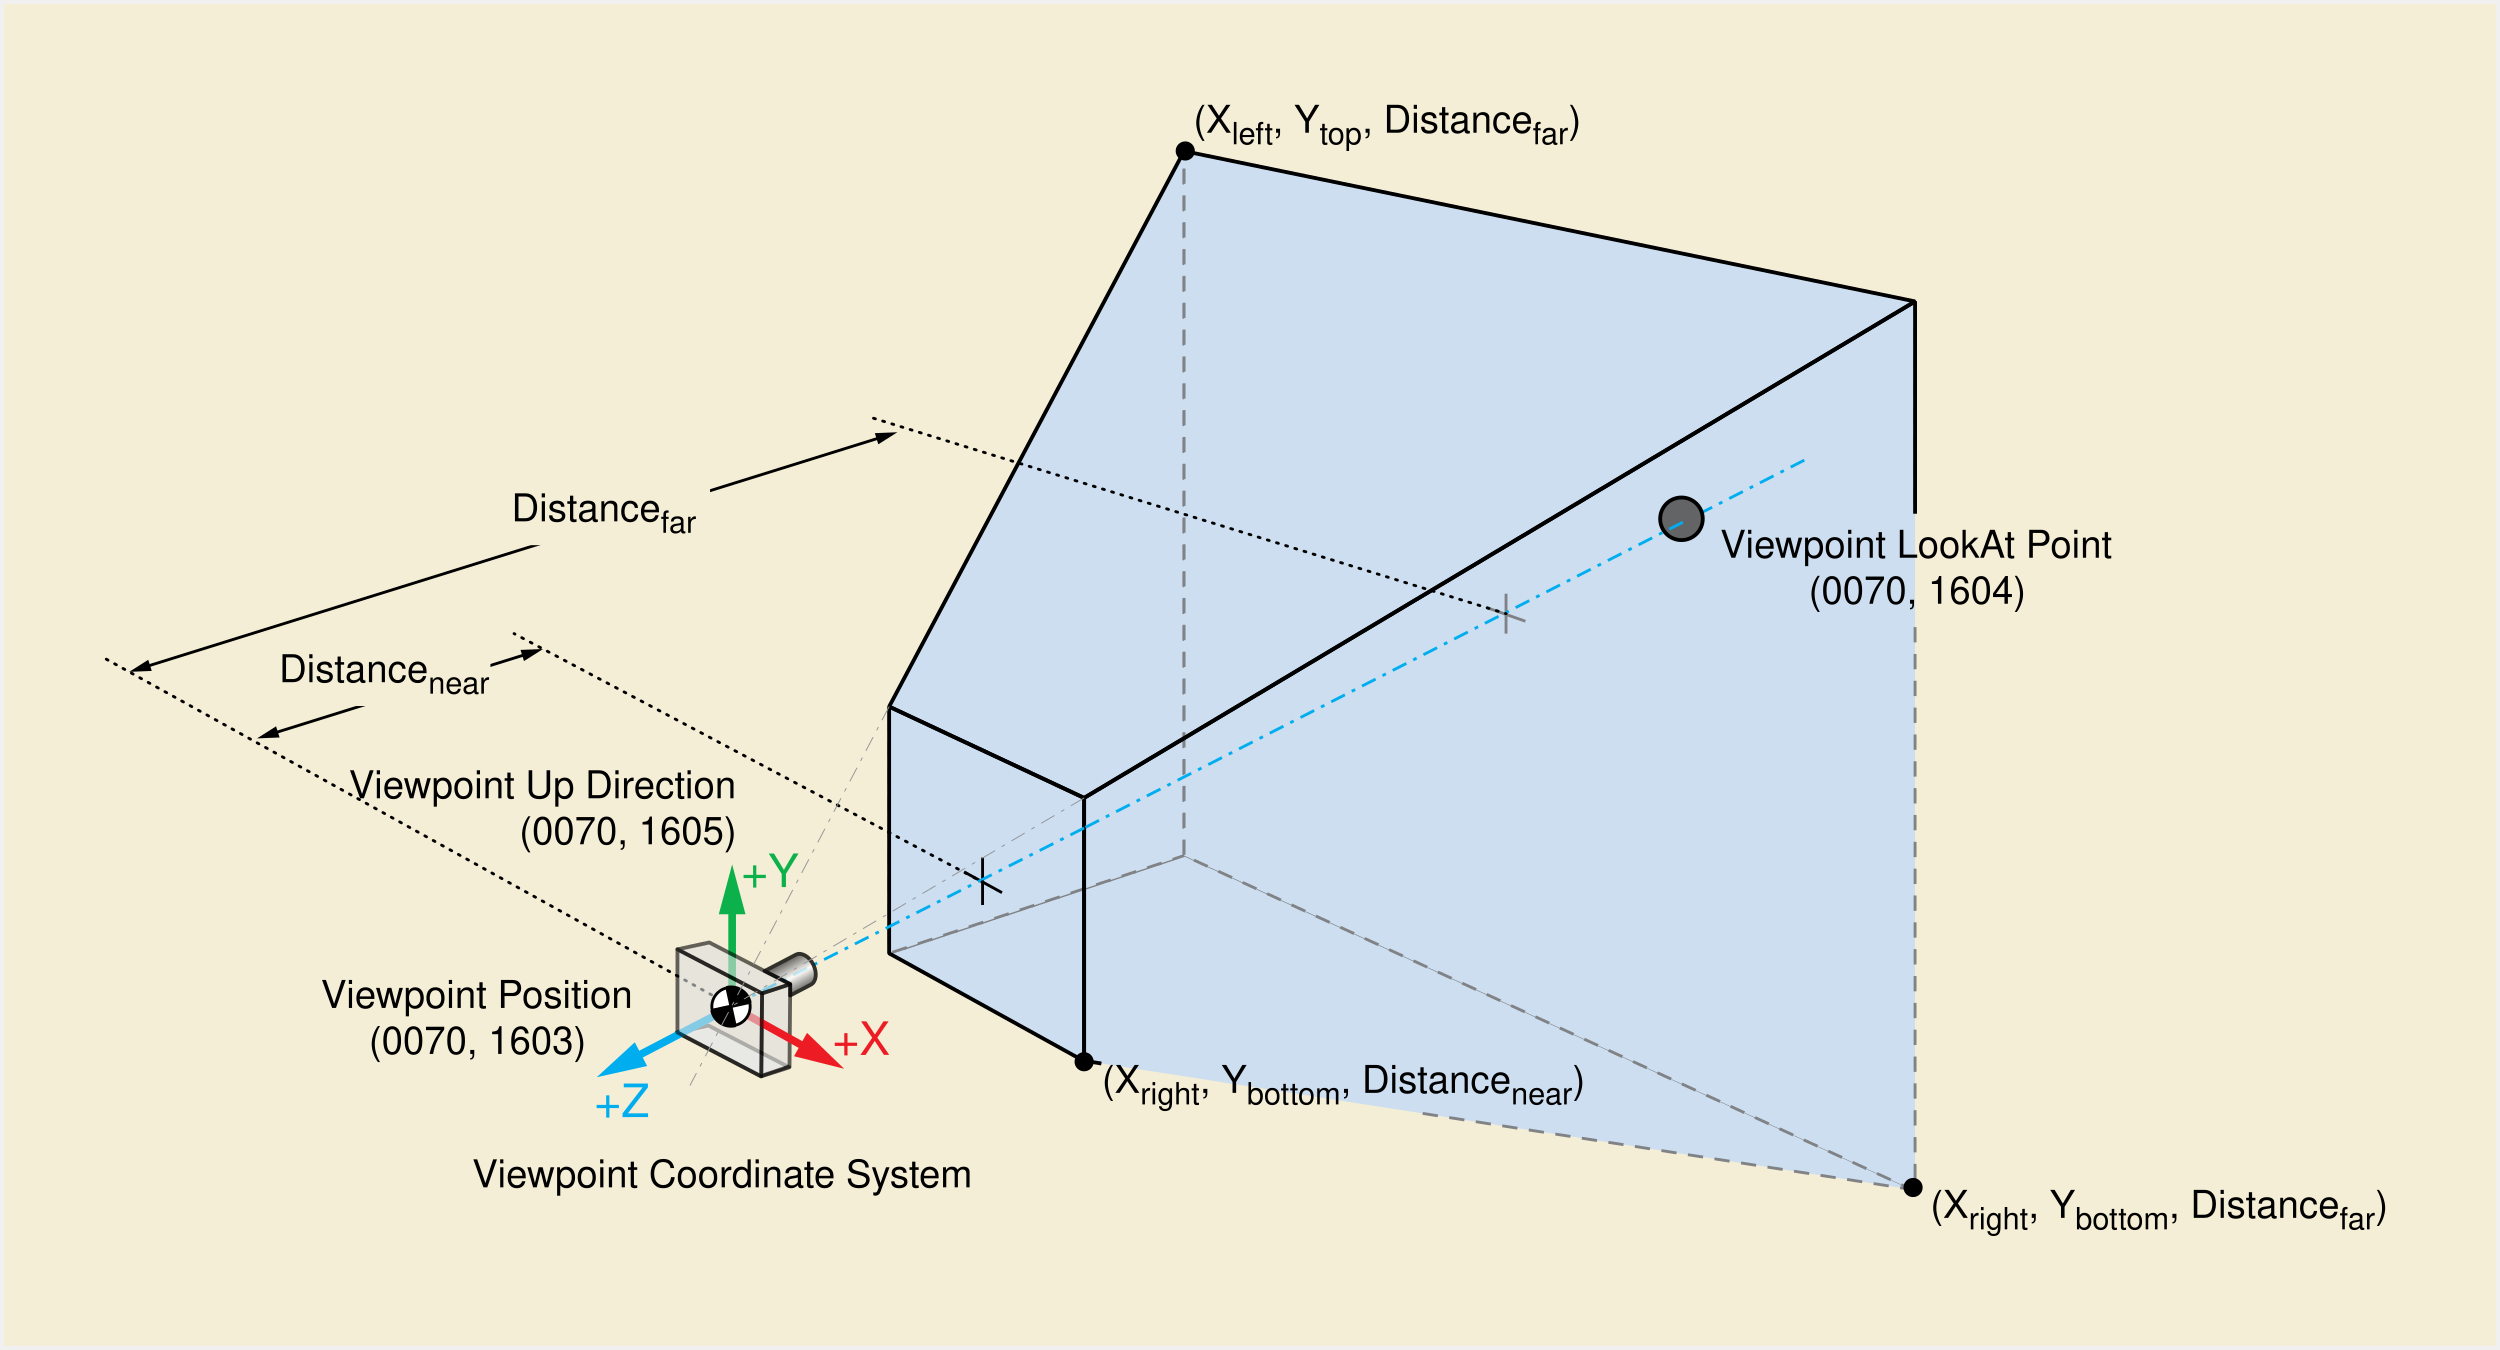
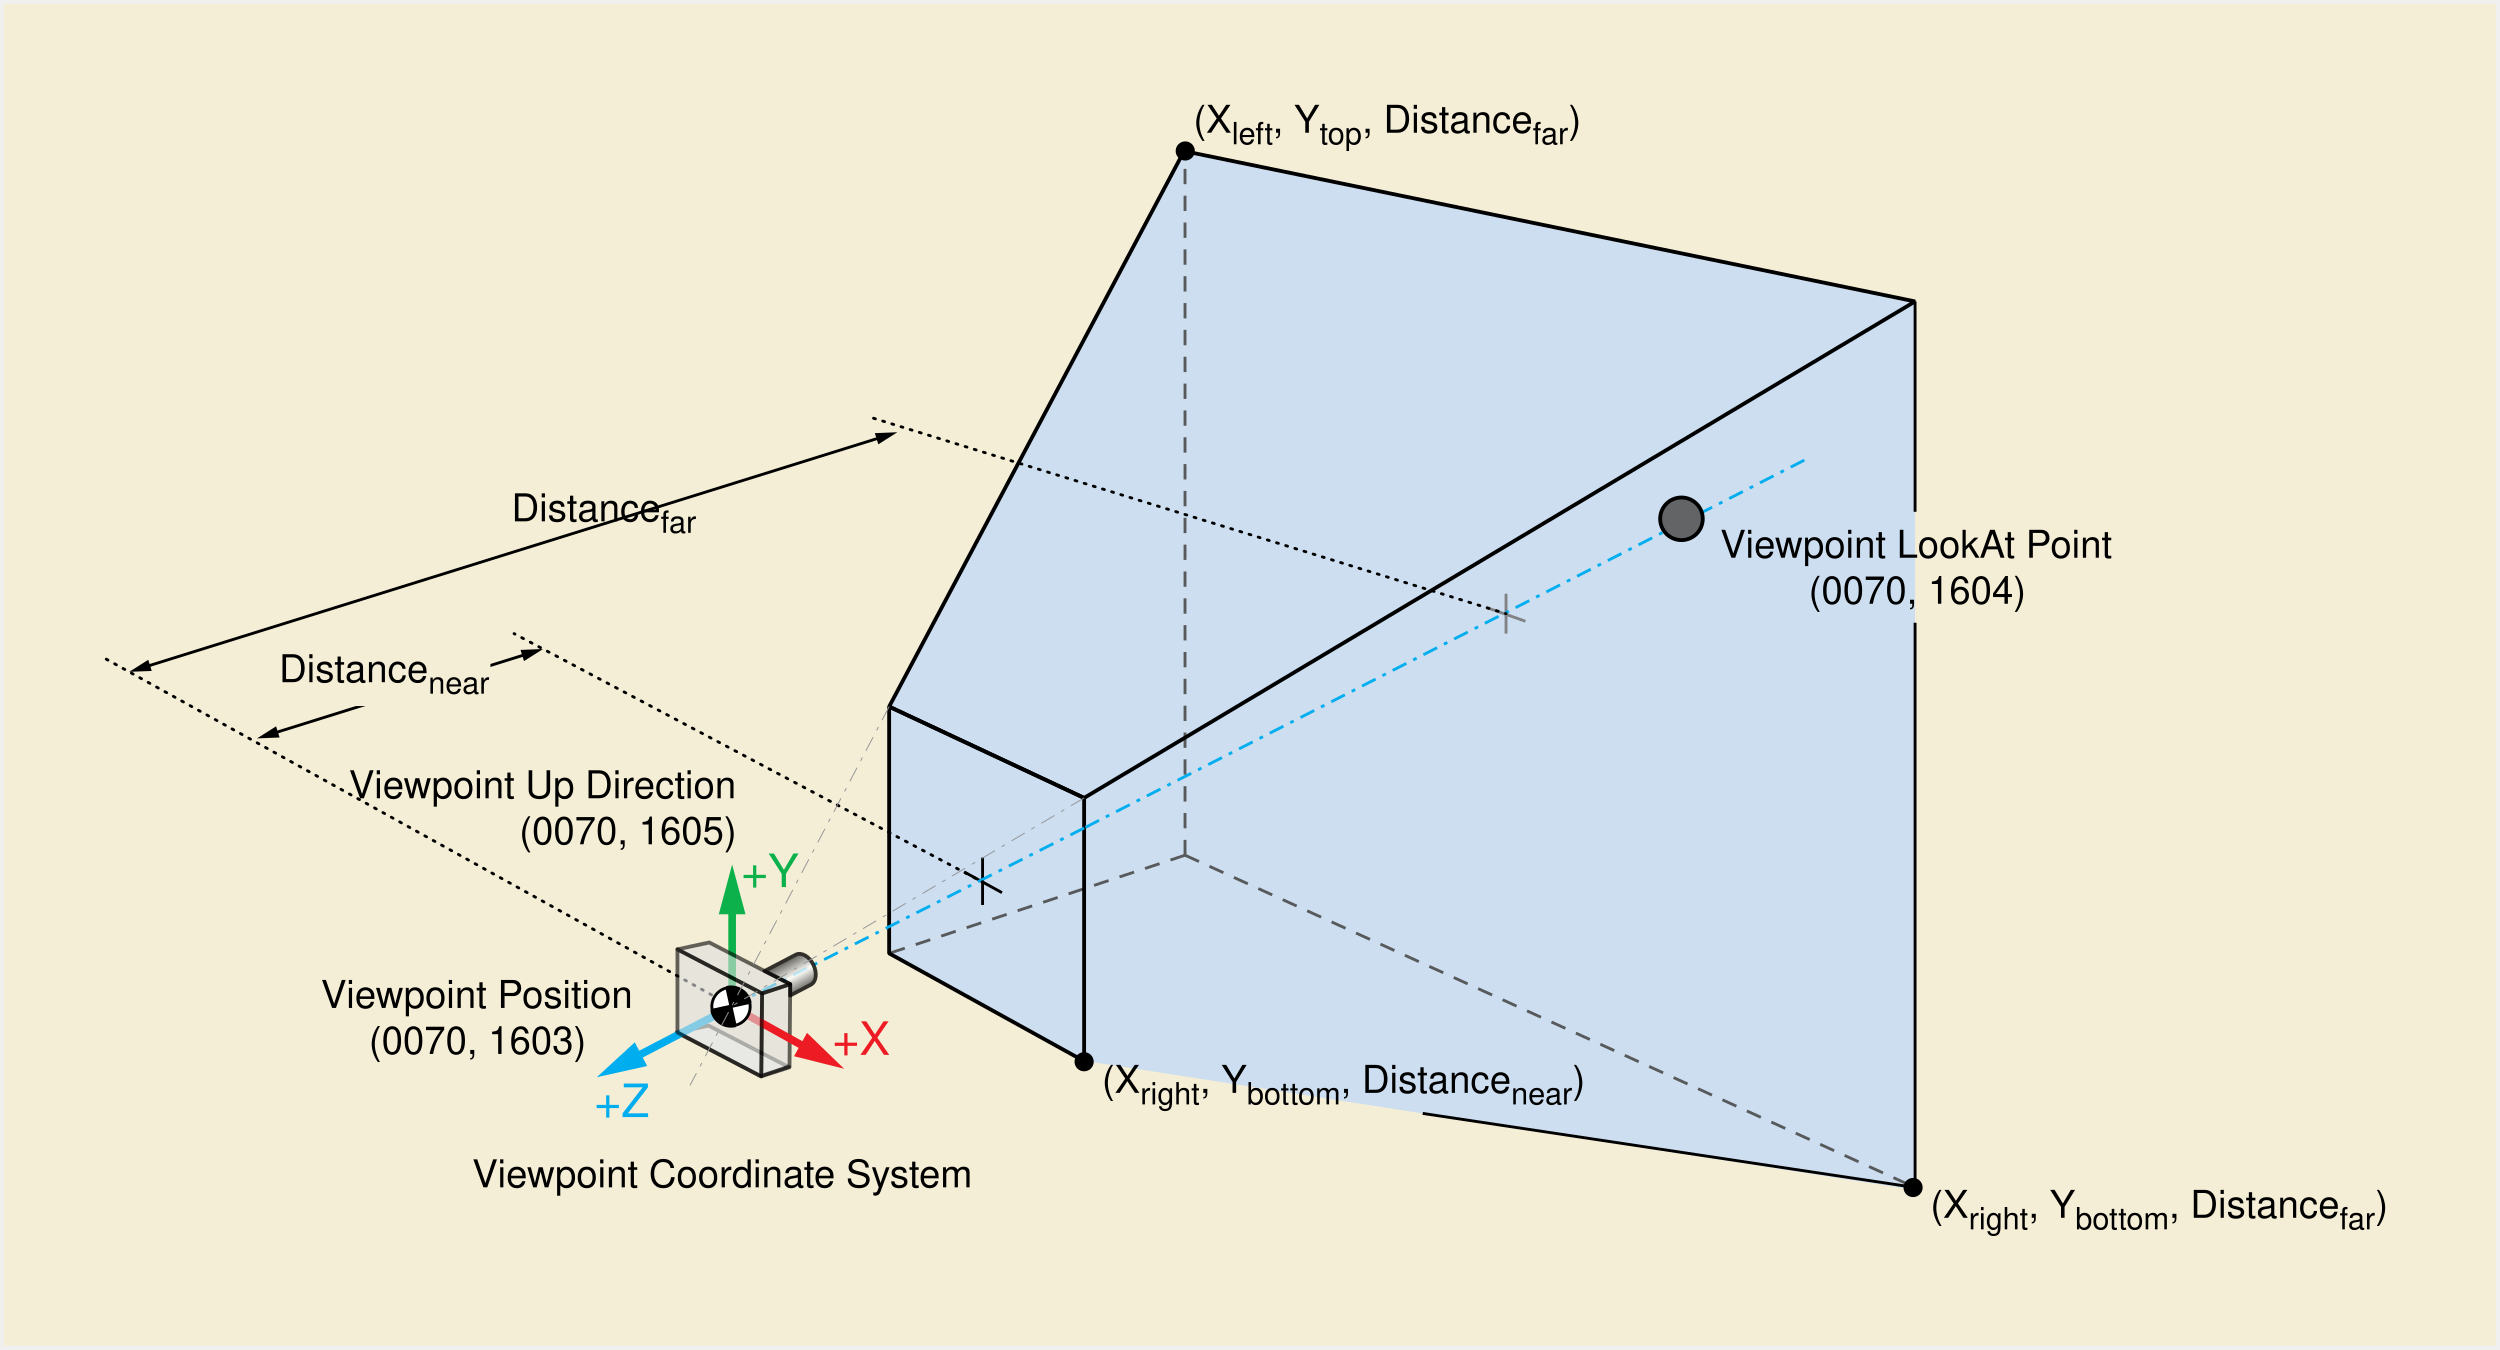
<svg xmlns="http://www.w3.org/2000/svg" version="1.1" id="Layer_1" x="0px" y="0px" width="652px" height="352px" viewBox="0 0 652 352" enable-background="new 0 0 652 352" xml:space="preserve">
  <defs>
    <style type="text/css">
	text {
	  font-family: Helvetica, Verdana, ArialUnicodeMS, san-serif
	}
	</style>
  </defs>
  <g>
   </g>
  <g>
    <rect x="1" y="1" fill="#F5EED6" width="650" height="350" />
    <g>
      <g>
+         <polyline fill="#CCDEF0" points="371.043,290.385 499.626,310.387 309.053,223.037 231.887,248.635 282.559,276.619      287.223,277.345    " />
+         <polygon fill="#CCDEF0" points="308.807,223.137 308.807,39.403 231.887,184.287 231.887,248.635    " />
+         <polyline fill="#CCDEF0" points="499.452,163.541 499.452,310.602 308.807,223.137 308.807,39.403 499.452,78.616      499.452,133.978    " />
+         <g>
+           <line fill="none" stroke="#000000" stroke-width="0.75" stroke-linejoin="bevel" stroke-miterlimit="10" x1="499.452" y1="162.401" x2="499.452" y2="309.703" />
+           <line fill="none" stroke="#000000" stroke-width="0.75" stroke-linejoin="bevel" stroke-miterlimit="10" x1="499.452" y1="78.616" x2="499.452" y2="133.475" />
+           <line fill="none" stroke="#000000" stroke-width="0.75" stroke-linejoin="bevel" stroke-miterlimit="10" x1="499.452" y1="309.703" x2="371.043" y2="290.385" />
+           <line fill="none" stroke="#58595B" stroke-width="0.75" stroke-linejoin="bevel" stroke-miterlimit="10" stroke-dasharray="4,3" x1="309.053" y1="223.037" x2="499.452" y2="309.703" />
+           <line fill="none" stroke="#58595B" stroke-width="0.75" stroke-linejoin="bevel" stroke-miterlimit="10" stroke-dasharray="4,3" x1="309.053" y1="223.037" x2="231.887" y2="248.635" />
+           <line fill="none" stroke="#58595B" stroke-width="0.75" stroke-linejoin="bevel" stroke-miterlimit="10" stroke-dasharray="4,3" x1="309.053" y1="223.037" x2="309.053" y2="39.403" />
+           <polygon fill="none" stroke="#000000" stroke-linejoin="bevel" stroke-miterlimit="10" points="499.452,78.616 308.807,39.403       231.887,184.287 282.739,208.098     " />
+           <polygon fill="none" stroke="#000000" stroke-linejoin="bevel" stroke-miterlimit="10" points="231.887,184.287       282.739,208.098 282.739,276.758 231.887,248.635     " />
+         </g>
+       </g>
+       <g>
+         <line fill="none" stroke="#000000" stroke-width="0.75" x1="251.46" y1="227.396" x2="261.315" y2="232.809" />
+         <line fill="none" stroke="#000000" stroke-width="0.75" x1="256.256" y1="223.646" x2="256.256" y2="236.027" />
+       </g>
+       <g>
+         <line fill="none" stroke="#808285" stroke-width="0.75" x1="387.715" y1="158.461" x2="397.833" y2="162.025" />
+         <line fill="none" stroke="#808285" stroke-width="0.75" x1="392.774" y1="154.842" x2="392.774" y2="165.248" />
+       </g>
+       <line fill="none" stroke="#00AEEF" stroke-width="0.75" stroke-dasharray="4,2,1,2" x1="282.739" y1="215.941" x2="190.888" y2="262.402" />
+       <line fill="none" stroke="#00AEEF" stroke-width="0.75" stroke-dasharray="4,2,1,2" x1="470.572" y1="120.005" x2="438.914" y2="136.175" />
+       <line fill="none" stroke="#00AEEF" stroke-width="0.75" stroke-dasharray="4,2,1,2" x1="438.914" y1="136.175" x2="282.739" y2="215.941" />
+       <circle fill="#636466" stroke="#000000" stroke-linejoin="bevel" stroke-miterlimit="10" cx="438.526" cy="135.304" r="5.555" />
+       <g>
+         <rect x="446.342" y="138.304" fill="none" width="107.412" height="22.001" />
+         <text transform="matrix(1 0 0 1 448.627 145.4609)">
+           <tspan x="0" y="0" font-size="10">Viewpoint LookAt Point</tspan>
+           <tspan x="23.066" y="12" font-size="10">(0070, 1604)</tspan>
+         </text>
+       </g>
+       <g>
+         <rect x="287.386" y="277.868" fill="none" width="127.45" height="14.079" />
+         <text transform="matrix(1 0 0 1 287.3857 285.0225)">
+           <tspan x="0" y="0" font-size="10">(X</tspan>
+           <tspan x="10" y="3" font-size="8">right</tspan>
+           <tspan x="25.562" y="0" font-size="10">, Y</tspan>
+           <tspan x="37.789" y="3" font-size="8">bottom</tspan>
+           <tspan x="62.246" y="0" font-size="10">, Distance</tspan>
+           <tspan x="106.709" y="3" font-size="8">near</tspan>
+           <tspan x="122.721" y="0" font-size="10">)</tspan>
+         </text>
+       </g>
+       <circle cx="309.114" cy="39.375" r="2.5" />
+       <circle cx="498.929" cy="309.703" r="2.5" />
+       <circle cx="282.739" cy="276.9" r="2.5" />
+       <g>
+         <g>
+           <line fill="none" stroke="#000000" stroke-width="0.75" stroke-linecap="round" x1="134.072" y1="165.248" x2="134.293" y2="165.365" />
+           <line fill="none" stroke="#000000" stroke-width="0.75" stroke-linecap="round" stroke-dasharray="0.503,2.014" x1="136.072" y1="166.308" x2="255.276" y2="229.513" />
+           <line fill="none" stroke="#000000" stroke-width="0.75" stroke-linecap="round" x1="256.166" y1="229.984" x2="256.387" y2="230.102" />
+         </g>
+       </g>
+       <line fill="none" stroke="#000000" stroke-width="0.75" stroke-linecap="round" stroke-dasharray="0.5,2" x1="227.819" y1="109.075" x2="392.774" y2="160.044" />
+       <line fill="none" stroke="#000000" stroke-width="0.75" stroke-linecap="round" stroke-dasharray="0.5,2" x1="27.72" y1="171.912" x2="190.888" y2="262.402" />
+       <g>
+         <g>
+           <line fill="none" stroke="#000000" stroke-width="0.75" x1="137.194" y1="170.645" x2="71.463" y2="191.19" />
+           <g>
+             <polygon points="135.747,169.499 141.634,169.257 136.657,172.411      " />
+           </g>
+           <g>
+             <polygon points="72,189.425 67.023,192.578 72.911,192.336      " />
+           </g>
+         </g>
+       </g>
+       <g>
+         <rect x="84.728" y="201.035" fill="none" width="107.412" height="22.002" />
+         <text transform="matrix(1 0 0 1 90.9805 208.1855)">
+           <tspan x="0" y="0" font-size="10">Viewpoint Up Direction</tspan>
+           <tspan x="44.448" y="12" font-size="10">(0070, 1605)</tspan>
+         </text>
+       </g>
+       <g>
+         <rect x="79.897" y="255.72" fill="none" width="89.294" height="22.002" />
+         <text transform="matrix(1 0 0 1 83.6963 262.8691)">
+           <tspan x="0" y="0" font-size="10">Viewpoint Position</tspan>
+           <tspan x="12.502" y="12" font-size="10">(0070, 1603)</tspan>
+         </text>
+       </g>
+       <g>
+         <rect x="129.922" y="125.324" fill="#F5EED6" width="55.261" height="16.857" />
+         <g>
+           <rect x="128.877" y="128.809" fill="none" width="57.269" height="14.08" />
+           <text transform="matrix(1 0 0 1 133.4053 135.96)">
+             <tspan x="0" y="0" font-size="10">Distance</tspan>
+             <tspan x="38.906" y="3" font-size="8">far</tspan>
+           </text>
+         </g>
+       </g>
+       <g>
+         <rect x="72.643" y="167.276" fill="#F5EED6" width="55.261" height="16.858" />
+         <g>
+           <rect x="71.598" y="170.763" fill="none" width="57.269" height="14.078" />
+           <text transform="matrix(1 0 0 1 72.7861 177.9131)">
+             <tspan x="0" y="0" font-size="10">Distance</tspan>
+             <tspan x="38.906" y="3" font-size="8">near</tspan>
+           </text>
+         </g>
+       </g>
+       <g>
+         <rect x="120.374" y="302.509" fill="none" width="136.723" height="11.001" />
+         <text transform="matrix(1 0 0 1 123.1562 309.6543)" font-size="10">Viewpoint Coordinate System</text>
+       </g>
+       <text transform="matrix(1 -0.0019 0.0019 1 155.0137 291.3555)" fill="#00AEEF" font-size="12">+Z</text>
+       <text transform="matrix(1 -0.0019 0.0019 1 193.333 231.3652)" fill="#0DB14B" font-size="12">+Y</text>
+       <text transform="matrix(1 -0.0019 0.0019 1 217.1177 275.1328)" fill="#ED1C24" font-size="12">+X</text>
+       <polygon opacity="0.6" fill="#FFFFFF" stroke="#000000" stroke-linejoin="round" stroke-miterlimit="10" points="205.851,278.359     198.506,280.719 176.476,269.257 184.777,267.47   " />
+       <polygon opacity="0.6" fill="#DCDDDE" stroke="#000000" stroke-linejoin="round" stroke-miterlimit="10" points="205.903,278.13     198.558,280.591 198.747,259.109 206.091,256.648   " />
+       <linearGradient id="SVGID_1_" gradientUnits="userSpaceOnUse" x1="208.962" y1="258.19" x2="204.622" y2="250.359">
+         <stop offset="0.038" style="stop-color:#58595B" />
+         <stop offset="0.454" style="stop-color:#FFFFFF" />
+         <stop offset="1" style="stop-color:#333333" />
+       </linearGradient>
+       <path opacity="0.8" fill="url(#SVGID_1_)" stroke="#000000" stroke-linejoin="round" stroke-miterlimit="10" d="M206.091,256.648    v2.977h-0.026l5.353-2.801c1.451-0.71,1.77-3.042,0.711-5.21s-3.094-3.351-4.546-2.642l-8.18,4.279L206.091,256.648z" />
+       <g>
+         <g>
+           <line fill="none" stroke="#ED1C24" stroke-width="2" stroke-linecap="round" stroke-linejoin="round" x1="190.942" y1="262.511" x2="210.856" y2="273.573" />
+           <g>
+             <polygon fill="#ED1C24" points="207.084,275.467 220.149,278.736 210.47,269.371      " />
+           </g>
+         </g>
+       </g>
+       <g>
+         <g>
+           <line fill="none" stroke="#00AEEF" stroke-width="2" stroke-linecap="round" stroke-linejoin="round" x1="190.942" y1="262.511" x2="165.056" y2="276.02" />
+           <g>
+             <polygon fill="#00AEEF" points="165.551,271.828 155.63,280.938 168.776,278.01      " />
+           </g>
+         </g>
+       </g>
+       <g>
+         <g>
+           <line fill="none" stroke="#0DB14B" stroke-width="2" stroke-linecap="round" stroke-linejoin="round" x1="190.942" y1="262.511" x2="190.942" y2="236.068" />
+           <g>
+             <polygon fill="#0DB14B" points="194.428,238.446 190.942,225.438 187.456,238.446      " />
+           </g>
+         </g>
+       </g>
+       <polygon opacity="0.6" fill="#DCDDDE" stroke="#000000" stroke-linejoin="round" stroke-miterlimit="10" points="198.506,280.719     198.747,259.109 176.677,247.585 176.677,269.257   " />
+       <g>
+         <path stroke="#000000" stroke-miterlimit="1" d="M195.528,261.442c-0.594-2.696-3.262-4.401-5.958-3.808l1.076,4.884     L195.528,261.442z" />
+         <path fill="#FFFFFF" stroke="#010101" stroke-width="0.75" stroke-linecap="round" stroke-linejoin="round" stroke-miterlimit="1" d="     M189.569,257.635c-2.697,0.595-4.401,3.262-3.808,5.959l4.883-1.075L189.569,257.635z" />
+         <path stroke="#000000" stroke-miterlimit="1" d="M185.762,263.594c0.594,2.694,3.262,4.401,5.959,3.808l-1.076-4.883     L185.762,263.594z" />
+         <path fill="#FFFFFF" stroke="#010101" stroke-width="0.75" stroke-linecap="round" stroke-linejoin="round" stroke-miterlimit="1" d="     M190.645,262.519l1.076,4.883c2.696-0.595,4.401-3.264,3.807-5.959L190.645,262.519z" />
+       </g>
+       <polygon opacity="0.6" fill="#DCDDDE" stroke="#000000" stroke-linejoin="round" stroke-miterlimit="10" points="206.052,256.688     198.707,259.047 176.677,247.585 184.978,245.798   " />
+       <line fill="none" stroke="#939598" stroke-width="0.25" stroke-dasharray="4,2,1,2" x1="282.739" y1="208.098" x2="190.888" y2="262.402" />
+       <line fill="none" stroke="#939598" stroke-width="0.25" stroke-dasharray="4,2,1,2" x1="231.887" y1="184.287" x2="179.937" y2="283.104" />
+       <g>
        <g>
          <line fill="none" stroke="#000000" stroke-width="0.75" x1="229.604" y1="114.112" x2="38.128" y2="173.836" />
          <g>
            <polygon points="228.157,112.966 234.044,112.727 229.065,115.878      " />
          </g>
          <g>
            <polygon points="38.667,172.07 33.688,175.221 39.575,174.982      " />
          </g>
        </g>
+       </g>
+       <g>
+         <rect x="503.444" y="310.454" fill="none" width="120.836" height="14.079" />
+         <text transform="matrix(1 0 0 1 503.4443 317.6104)">
+           <tspan x="0" y="0" font-size="10">(X</tspan>
+           <tspan x="10" y="3" font-size="8">right</tspan>
+           <tspan x="25.562" y="0" font-size="10">, Y</tspan>
+           <tspan x="37.789" y="3" font-size="8">bottom</tspan>
+           <tspan x="62.246" y="0" font-size="10">, Distance</tspan>
+           <tspan x="106.709" y="3" font-size="8">far</tspan>
+           <tspan x="116.045" y="0" font-size="10">)</tspan>
+         </text>
      </g>
      <g>
        <rect x="311.246" y="27.467" fill="none" width="105.063" height="14.08" />
        <text transform="matrix(1 0 0 1 311.2471 34.624)">
          <tspan x="0" y="0" font-size="10">(X</tspan>
          <tspan x="10" y="3" font-size="8">left</tspan>
          <tspan x="20.672" y="0" font-size="10">, Y</tspan>
          <tspan x="32.898" y="3" font-size="8">top</tspan>
          <tspan x="44.02" y="0" font-size="10">, Distance</tspan>
          <tspan x="88.482" y="3" font-size="8">far</tspan>
          <tspan x="97.818" y="0" font-size="10">)</tspan>
        </text>
      </g>
-       <g>
-         <rect x="503.444" y="310.454" fill="none" width="120.836" height="14.079" />
-         <text transform="matrix(1 0 0 1 503.4443 317.6123)">
-           <tspan x="0" y="0" font-size="10">(X</tspan>
-           <tspan x="10" y="3" font-size="8">right</tspan>
-           <tspan x="25.562" y="0" font-size="10">, Y</tspan>
-           <tspan x="37.789" y="3" font-size="8">bottom</tspan>
-           <tspan x="62.246" y="0" font-size="10">, Distance</tspan>
-           <tspan x="106.709" y="3" font-size="8">far</tspan>
-           <tspan x="116.045" y="0" font-size="10">)</tspan>
-         </text>
-       </g>
-       <g>
-         <polyline fill="#CCDEF0" stroke="#808285" stroke-width="0.75" stroke-linejoin="bevel" stroke-miterlimit="10" stroke-dasharray="4,3" points="     371.043,290.385 499.626,310.387 309.053,223.037 231.887,248.635 282.559,276.619 287.223,277.345    " />
-         <polygon fill="#CCDEF0" stroke="#808285" stroke-width="0.75" stroke-linejoin="bevel" stroke-miterlimit="10" stroke-dasharray="4,3" points="     308.807,223.137 308.807,39.403 231.887,184.287 231.887,248.635    " />
-         <polyline fill="#CCDEF0" stroke="#808285" stroke-width="0.75" stroke-linejoin="bevel" stroke-miterlimit="10" stroke-dasharray="4,3" points="     499.452,163.541 499.452,310.602 308.807,223.137 308.807,39.403 499.452,78.616 499.452,133.978    " />
-       </g>
-       <polygon fill="none" stroke="#000000" stroke-linejoin="bevel" stroke-miterlimit="10" points="499.452,78.616 308.807,39.403     231.887,184.287 282.739,208.098   " />
-       <polyline fill="none" stroke="#000000" stroke-linejoin="bevel" stroke-miterlimit="10" points="499.452,133.978 499.452,78.616     282.739,208.098 282.739,276.656 287.222,277.358   " />
-       <polygon fill="none" stroke="#000000" stroke-linejoin="bevel" stroke-miterlimit="10" points="231.887,184.287 282.739,208.098     282.739,276.758 231.887,248.635   " />
-       <g>
-         <line fill="none" stroke="#000000" stroke-width="0.75" x1="251.46" y1="227.396" x2="261.315" y2="232.809" />
-         <line fill="none" stroke="#000000" stroke-width="0.75" x1="256.256" y1="223.646" x2="256.256" y2="236.027" />
-       </g>
-       <g>
-         <line fill="none" stroke="#808285" stroke-width="0.75" x1="387.715" y1="158.461" x2="397.833" y2="162.025" />
-         <line fill="none" stroke="#808285" stroke-width="0.75" x1="392.774" y1="154.842" x2="392.774" y2="165.248" />
-       </g>
-       <line fill="none" stroke="#00AEEF" stroke-width="0.75" stroke-dasharray="4,2,1,2" x1="282.739" y1="215.941" x2="190.888" y2="262.402" />
-       <line fill="none" stroke="#00AEEF" stroke-width="0.75" stroke-dasharray="4,2,1,2" x1="470.572" y1="120.005" x2="438.914" y2="136.175" />
-       <circle fill="#636466" stroke="#000000" stroke-linejoin="bevel" stroke-miterlimit="10" cx="438.526" cy="135.304" r="5.555" />
-       <g>
-         <rect x="446.342" y="138.304" fill="none" width="107.412" height="22.001" />
-         <text transform="matrix(1 0 0 1 448.627 145.4609)">
-           <tspan x="0" y="0" font-size="10">Viewpoint LookAt Point</tspan>
-           <tspan x="23.066" y="12" font-size="10">(0070, 1604)</tspan>
-         </text>
-       </g>
-       <line fill="none" stroke="#00AEEF" stroke-width="0.75" stroke-dasharray="4,2,1,2" x1="438.914" y1="136.175" x2="282.739" y2="215.941" />
-       <g>
-         <rect x="287.386" y="277.868" fill="none" width="127.45" height="14.079" />
-         <text transform="matrix(1 0 0 1 287.3857 285.0244)">
-           <tspan x="0" y="0" font-size="10">(X</tspan>
-           <tspan x="10" y="3" font-size="8">right</tspan>
-           <tspan x="25.562" y="0" font-size="10">, Y</tspan>
-           <tspan x="37.789" y="3" font-size="8">bottom</tspan>
-           <tspan x="62.246" y="0" font-size="10">, Distance</tspan>
-           <tspan x="106.709" y="3" font-size="8">near</tspan>
-           <tspan x="122.721" y="0" font-size="10">)</tspan>
-         </text>
-       </g>
-       <circle cx="309.114" cy="39.375" r="2.5" />
-       <circle cx="498.929" cy="309.703" r="2.5" />
-       <circle cx="282.739" cy="276.9" r="2.5" />
-       <g>
-         <g>
-           <line fill="none" stroke="#000000" stroke-width="0.75" stroke-linecap="round" x1="134.072" y1="165.248" x2="134.293" y2="165.365" />
-           <line fill="none" stroke="#000000" stroke-width="0.75" stroke-linecap="round" stroke-dasharray="0.503,2.014" x1="136.072" y1="166.308" x2="255.276" y2="229.513" />
-           <line fill="none" stroke="#000000" stroke-width="0.75" stroke-linecap="round" x1="256.166" y1="229.984" x2="256.387" y2="230.102" />
-         </g>
-       </g>
-       <line fill="none" stroke="#000000" stroke-width="0.75" stroke-linecap="round" stroke-dasharray="0.5,2" x1="227.819" y1="109.075" x2="392.774" y2="160.044" />
-       <line fill="none" stroke="#000000" stroke-width="0.75" stroke-linecap="round" stroke-dasharray="0.5,2" x1="27.72" y1="171.912" x2="190.888" y2="262.402" />
-       <g>
-         <g>
-           <line fill="none" stroke="#000000" stroke-width="0.75" x1="137.194" y1="170.645" x2="71.463" y2="191.19" />
-           <g>
-             <polygon points="135.747,169.499 141.634,169.257 136.657,172.411      " />
-           </g>
-           <g>
-             <polygon points="72,189.425 67.023,192.578 72.911,192.336      " />
-           </g>
-         </g>
-       </g>
-       <g>
-         <rect x="84.728" y="201.035" fill="none" width="107.412" height="22.002" />
-         <text transform="matrix(1 0 0 1 90.9805 208.1855)">
-           <tspan x="0" y="0" font-size="10">Viewpoint Up Direction</tspan>
-           <tspan x="44.448" y="12" font-size="10">(0070, 1605)</tspan>
-         </text>
-       </g>
-       <g>
-         <rect x="79.897" y="255.72" fill="none" width="89.294" height="22.002" />
-         <text transform="matrix(1 0 0 1 83.6963 262.8701)">
-           <tspan x="0" y="0" font-size="10">Viewpoint Position</tspan>
-           <tspan x="12.502" y="12" font-size="10">(0070, 1603)</tspan>
-         </text>
-       </g>
-       <g>
-         <rect x="129.922" y="125.324" fill="#F5EED6" width="55.261" height="16.857" />
-         <g>
-           <rect x="128.877" y="128.809" fill="none" width="57.269" height="14.08" />
-           <text transform="matrix(1 0 0 1 133.4053 135.9609)">
-             <tspan x="0" y="0" font-size="10">Distance</tspan>
-             <tspan x="38.906" y="3" font-size="8">far</tspan>
-           </text>
-         </g>
-       </g>
-       <g>
-         <rect x="72.643" y="167.276" fill="#F5EED6" width="55.261" height="16.858" />
-         <g>
-           <rect x="71.598" y="170.763" fill="none" width="57.269" height="14.078" />
-           <text transform="matrix(1 0 0 1 72.7861 177.9131)">
-             <tspan x="0" y="0" font-size="10">Distance</tspan>
-             <tspan x="38.906" y="3" font-size="8">near</tspan>
-           </text>
-         </g>
-       </g>
-       <g>
-         <rect x="120.374" y="302.509" fill="none" width="136.723" height="11.001" />
-         <text transform="matrix(1 0 0 1 123.1562 309.6562)" font-size="10">Viewpoint Coordinate System</text>
-       </g>
-       <text transform="matrix(1 -0.0019 0.0019 1 155.0137 291.3574)" fill="#00AEEF" font-size="12">+Z</text>
-       <text transform="matrix(1 -0.0019 0.0019 1 193.333 231.3672)" fill="#0DB14B" font-size="12">+Y</text>
-       <text transform="matrix(1 -0.0019 0.0019 1 217.1177 275.1348)" fill="#ED1C24" font-size="12">+X</text>
-       <polygon opacity="0.6" fill="#FFFFFF" stroke="#000000" stroke-linejoin="round" stroke-miterlimit="10" points="205.851,278.359     198.506,280.719 176.476,269.257 184.777,267.47   " />
-       <polygon opacity="0.6" fill="#DCDDDE" stroke="#000000" stroke-linejoin="round" stroke-miterlimit="10" points="205.903,278.13     198.558,280.591 198.747,259.109 206.091,256.648   " />
-       <linearGradient id="SVGID_1_" gradientUnits="userSpaceOnUse" x1="208.962" y1="258.19" x2="204.622" y2="250.359">
-         <stop offset="0.038" style="stop-color:#58595B" />
-         <stop offset="0.454" style="stop-color:#FFFFFF" />
-         <stop offset="1" style="stop-color:#333333" />
-       </linearGradient>
-       <path opacity="0.8" fill="url(#SVGID_1_)" stroke="#000000" stroke-linejoin="round" stroke-miterlimit="10" d="M206.091,256.648    v2.977h-0.026l5.353-2.801c1.451-0.71,1.77-3.042,0.711-5.21s-3.094-3.351-4.546-2.642l-8.18,4.279L206.091,256.648z" />
-       <g>
-         <g>
-           <line fill="none" stroke="#ED1C24" stroke-width="2" stroke-linecap="round" stroke-linejoin="round" x1="190.942" y1="262.511" x2="210.856" y2="273.573" />
-           <g>
-             <polygon fill="#ED1C24" points="207.084,275.467 220.149,278.736 210.47,269.371      " />
-           </g>
-         </g>
-       </g>
-       <g>
-         <g>
-           <line fill="none" stroke="#00AEEF" stroke-width="2" stroke-linecap="round" stroke-linejoin="round" x1="190.942" y1="262.511" x2="165.056" y2="276.02" />
-           <g>
-             <polygon fill="#00AEEF" points="165.551,271.828 155.63,280.938 168.776,278.01      " />
-           </g>
-         </g>
-       </g>
-       <g>
-         <g>
-           <line fill="none" stroke="#0DB14B" stroke-width="2" stroke-linecap="round" stroke-linejoin="round" x1="190.942" y1="262.511" x2="190.942" y2="236.068" />
-           <g>
-             <polygon fill="#0DB14B" points="194.428,238.446 190.942,225.438 187.456,238.446      " />
-           </g>
-         </g>
-       </g>
-       <polygon opacity="0.6" fill="#DCDDDE" stroke="#000000" stroke-linejoin="round" stroke-miterlimit="10" points="198.506,280.719     198.747,259.109 176.677,247.585 176.677,269.257   " />
-       <g>
-         <path stroke="#000000" stroke-miterlimit="1" d="M195.528,261.442c-0.594-2.696-3.262-4.401-5.958-3.808l1.076,4.884     L195.528,261.442z" />
-         <path fill="#FFFFFF" stroke="#010101" stroke-width="0.75" stroke-linecap="round" stroke-linejoin="round" stroke-miterlimit="1" d="     M189.569,257.635c-2.697,0.595-4.401,3.262-3.808,5.959l4.883-1.075L189.569,257.635z" />
-         <path stroke="#000000" stroke-miterlimit="1" d="M185.762,263.594c0.594,2.694,3.262,4.401,5.959,3.808l-1.076-4.883     L185.762,263.594z" />
-         <path fill="#FFFFFF" stroke="#010101" stroke-width="0.75" stroke-linecap="round" stroke-linejoin="round" stroke-miterlimit="1" d="     M190.645,262.519l1.076,4.883c2.696-0.595,4.401-3.264,3.807-5.959L190.645,262.519z" />
-       </g>
-       <polygon opacity="0.6" fill="#DCDDDE" stroke="#000000" stroke-linejoin="round" stroke-miterlimit="10" points="206.052,256.688     198.707,259.047 176.677,247.585 184.978,245.798   " />
-       <line fill="none" stroke="#939598" stroke-width="0.25" stroke-dasharray="4,2,1,2" x1="282.739" y1="208.098" x2="190.888" y2="262.402" />
-       <line fill="none" stroke="#939598" stroke-width="0.25" stroke-dasharray="4,2,1,2" x1="231.887" y1="184.287" x2="179.937" y2="283.104" />
    </g>
  </g>
</svg>
